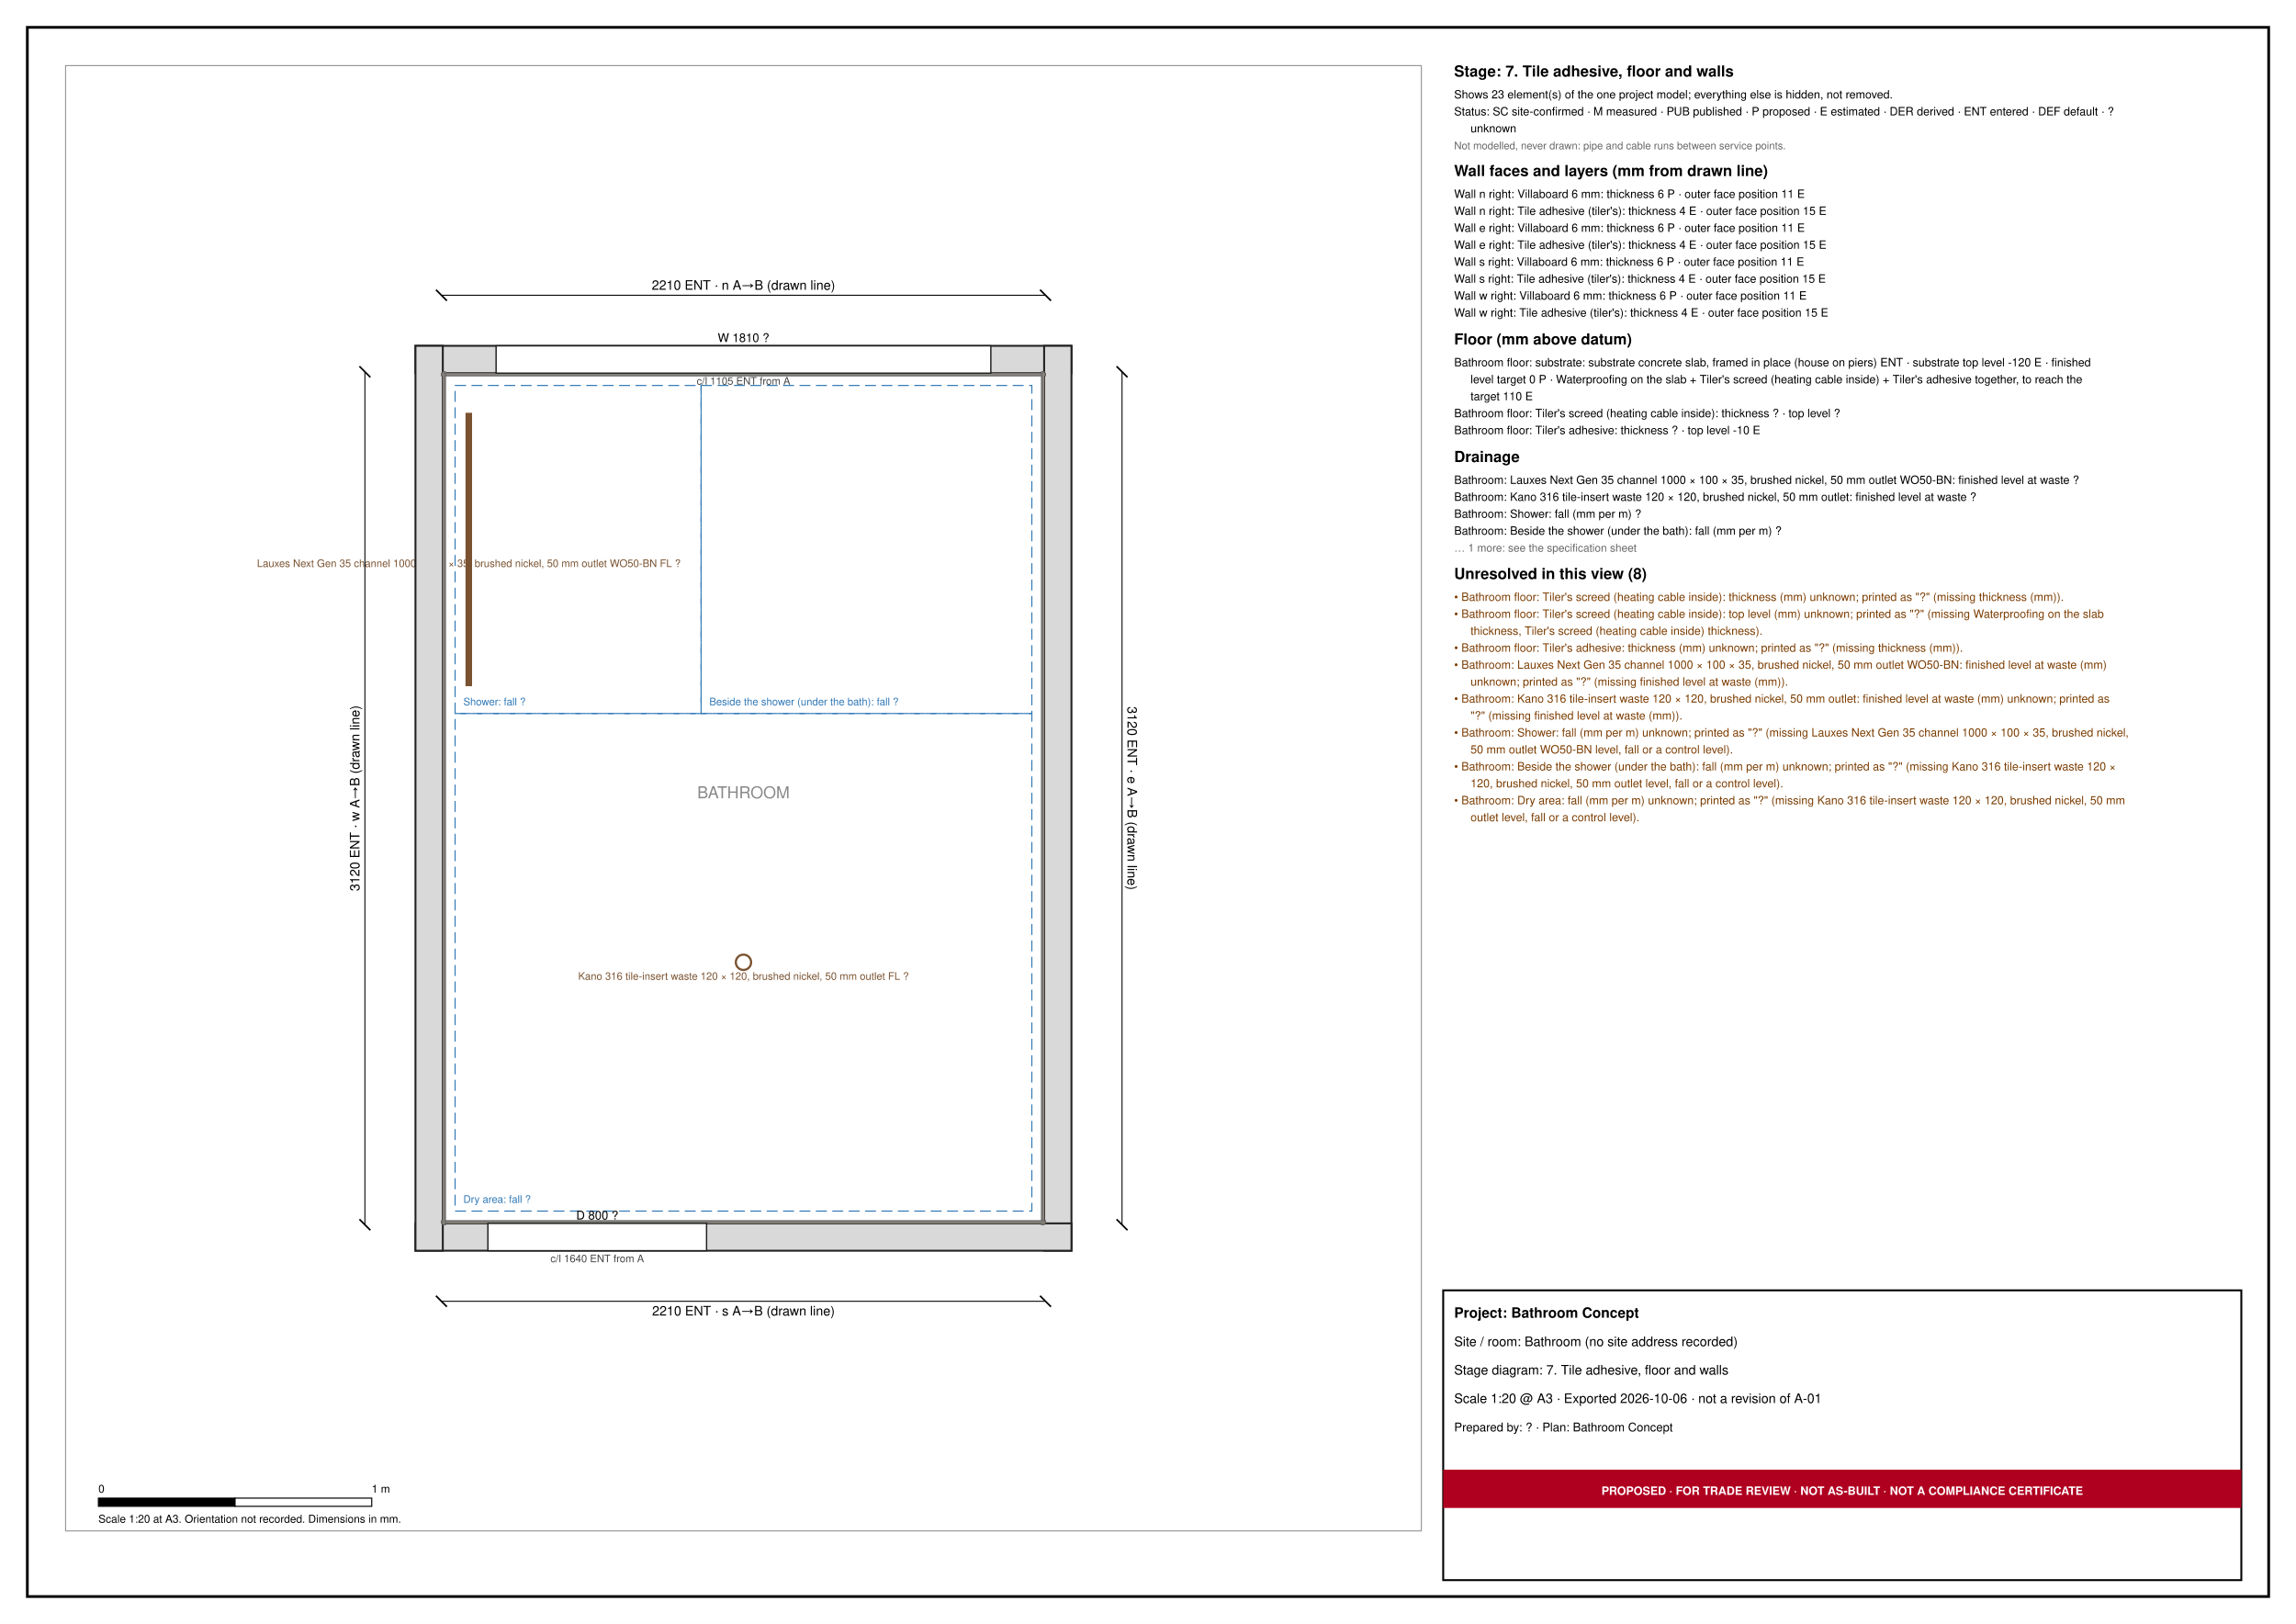
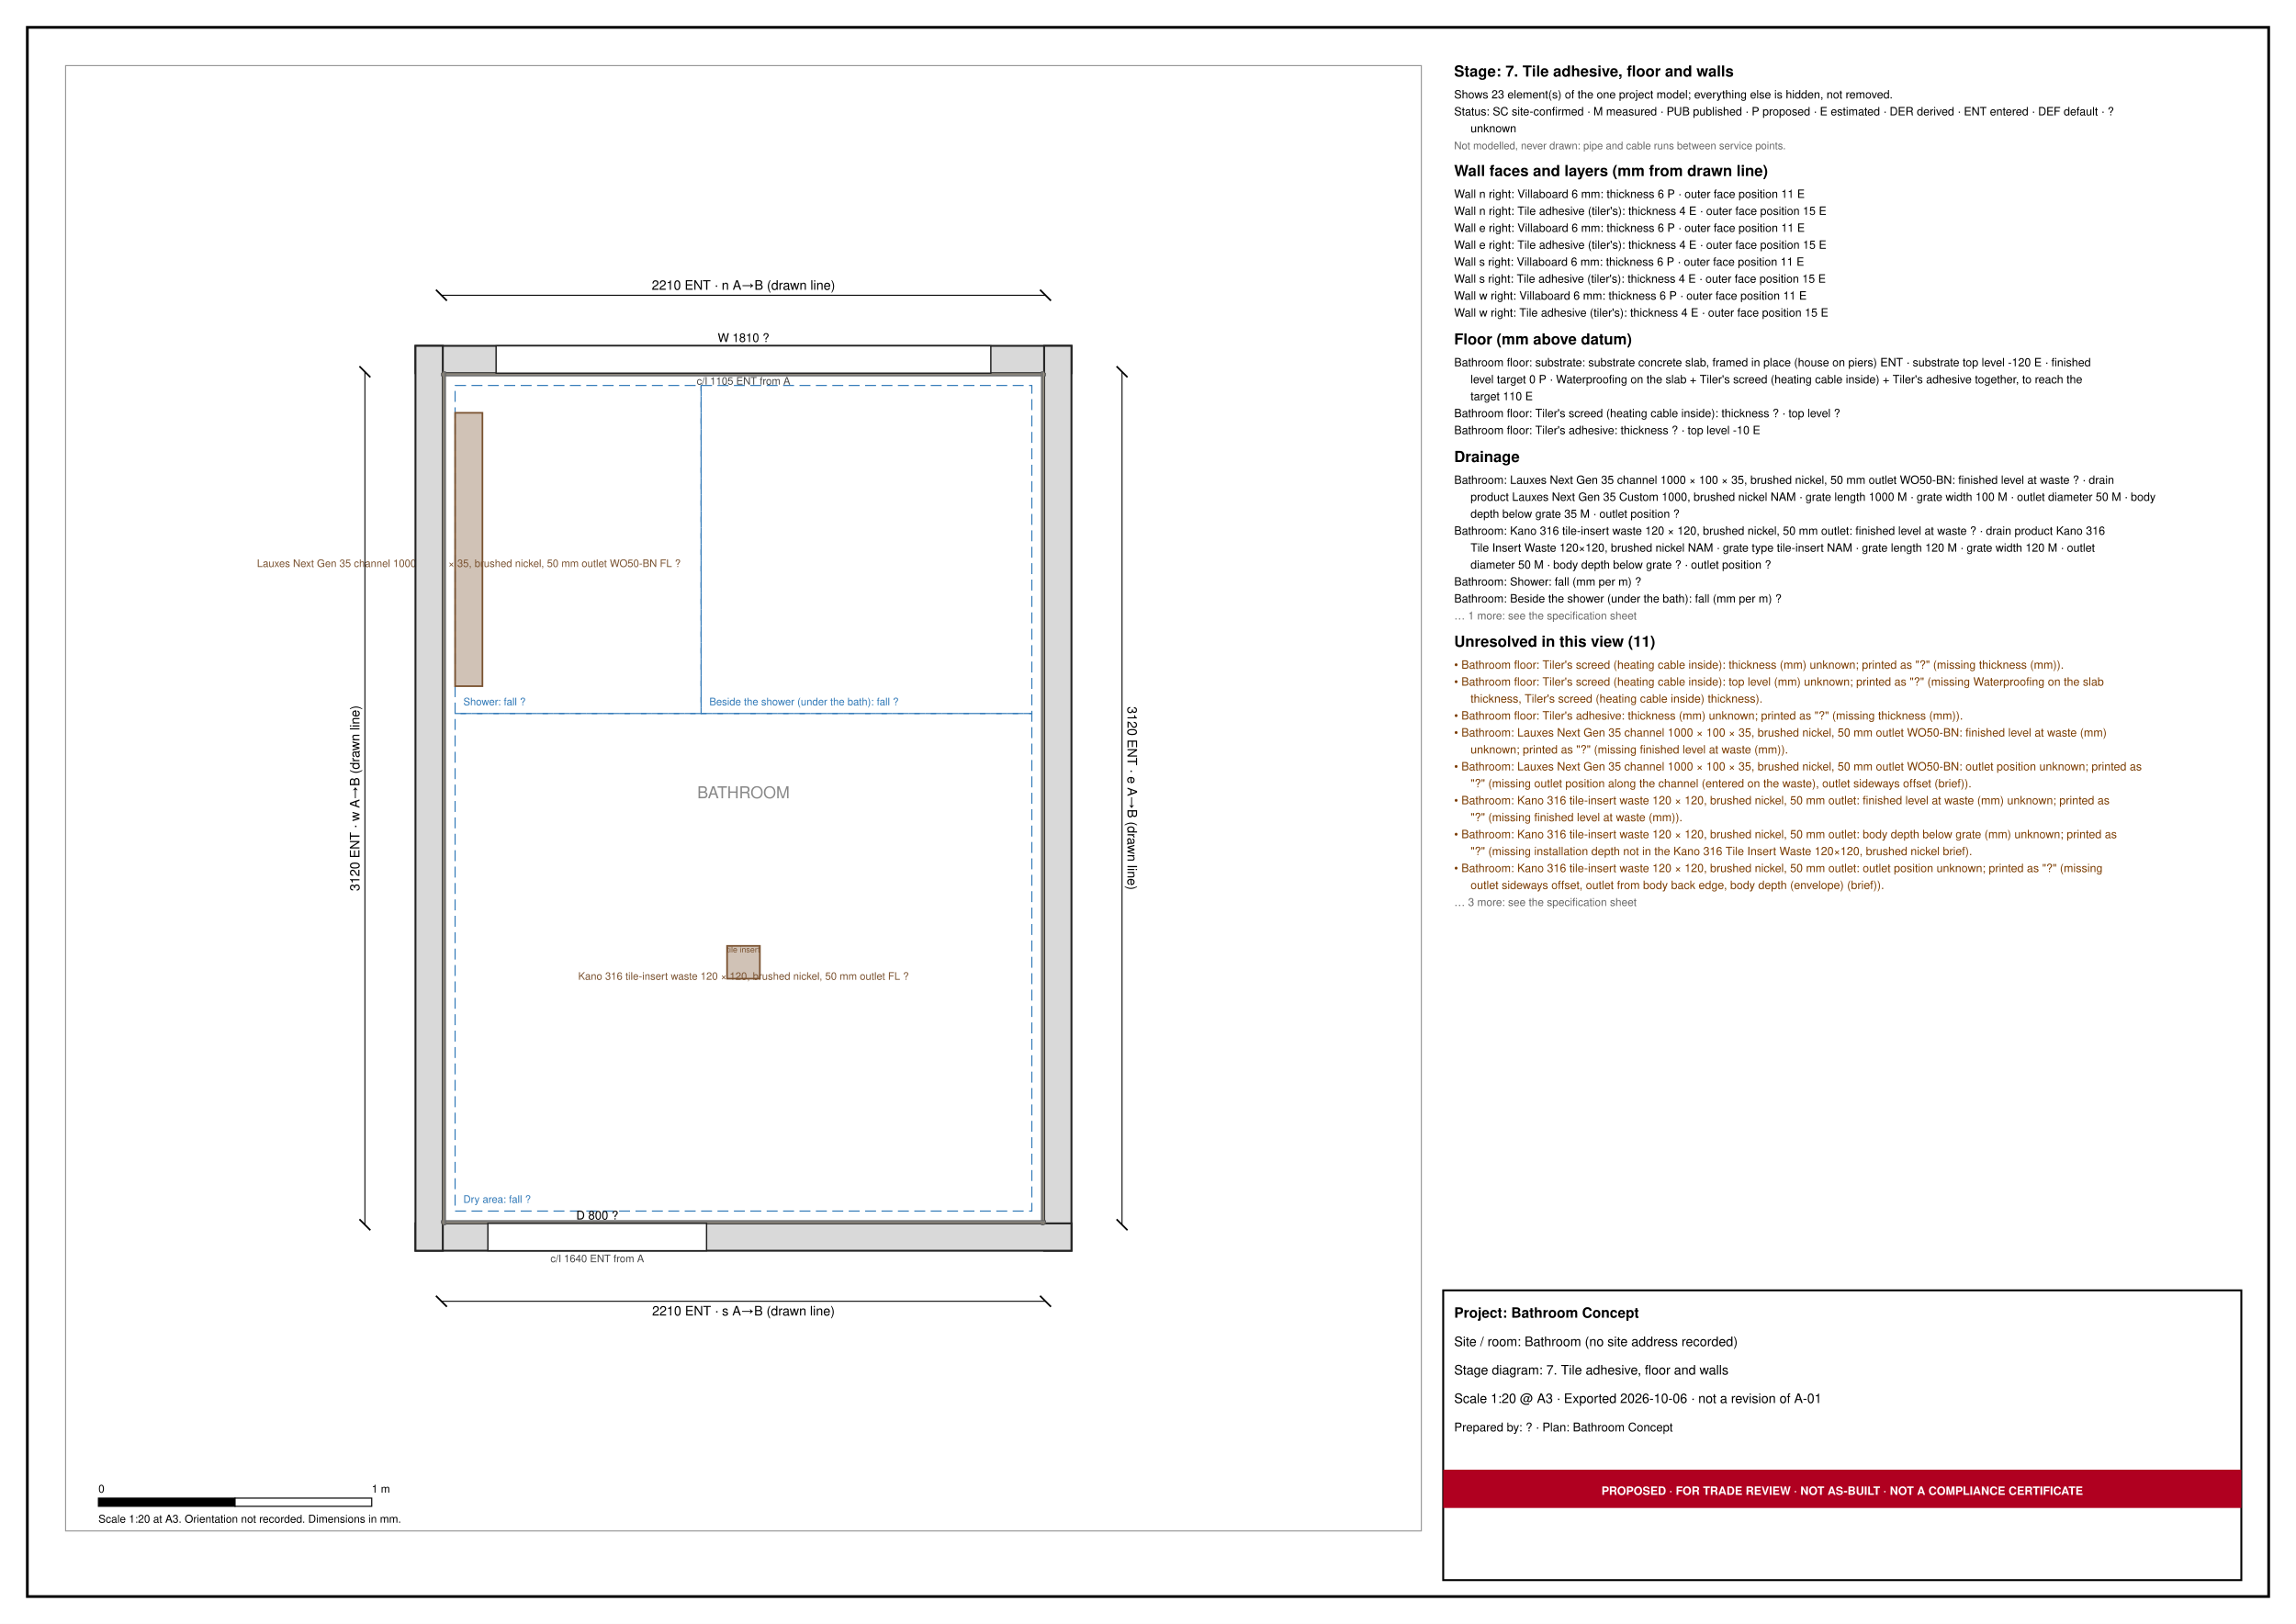
<svg xmlns="http://www.w3.org/2000/svg" width="420mm" height="297mm" viewBox="0 0 420 297" font-family="Helvetica, Arial, sans-serif" data-sheet="stage-view" data-scale="20">
  <rect width="420" height="297" fill="#fff" />
  <rect x="5" y="5" width="410" height="287" fill="none" stroke="#000" stroke-width="0.5" />
  <rect x="12" y="12" width="248" height="268" fill="none" stroke="#999" stroke-width="0.2" />
  <text x="136" y="146" font-size="3" text-anchor="middle" fill="#888" data-element="room:bathroom">BATHROOM</text>
  <rect x="83.25" y="70.5" width="45" height="60" fill="none" stroke="#2f78b7" stroke-width="0.2" stroke-dasharray="2 1" data-element="room:bathroom:plane:shower" />
  <text x="84.75" y="129" font-size="1.9" fill="#2f78b7">Shower: fall ?</text>
  <rect x="128.25" y="70.5" width="60.5" height="60" fill="none" stroke="#2f78b7" stroke-width="0.2" stroke-dasharray="2 1" data-element="room:bathroom:plane:bath_side" />
  <text x="129.75" y="129" font-size="1.9" fill="#2f78b7">Beside the shower (under the bath): fall ?</text>
  <rect x="83.25" y="130.5" width="105.5" height="91" fill="none" stroke="#2f78b7" stroke-width="0.2" stroke-dasharray="2 1" data-element="room:bathroom:plane:dry" />
  <text x="84.75" y="220" font-size="1.9" fill="#2f78b7">Dry area: fall ?</text>
-   <line x1="85.75" y1="75.5" x2="85.75" y2="125.5" stroke="#7a5230" stroke-width="1.2" data-element="room:bathroom:waste:linear_drain" />
+   <polygon points="88.25,75.5 88.25,125.5 83.25,125.5 83.25,75.5" fill="#7a5230" fill-opacity="0.35" stroke="#7a5230" stroke-width="0.3" data-grate="1" data-element="room:bathroom:waste:linear_drain" />
  <text x="85.75" y="103.7" font-size="1.9" text-anchor="middle" fill="#7a5230">Lauxes Next Gen 35 channel 1000 × 100 × 35, brushed nickel, 50 mm outlet WO50-BN FL ?</text>
-   <circle cx="136" cy="176" r="1.4" fill="none" stroke="#7a5230" stroke-width="0.4" data-element="room:bathroom:waste:square_waste" />
+   <polygon points="133,173 139,173 139,179 133,179" fill="#7a5230" fill-opacity="0.35" stroke="#7a5230" stroke-width="0.3" data-grate="1" data-element="room:bathroom:waste:square_waste" />
+   <text x="136" y="174.2" font-size="1.5" text-anchor="middle" fill="#7a5230">tile insert</text>
  <text x="136" y="179.2" font-size="1.9" text-anchor="middle" fill="#7a5230">Kano 316 tile-insert waste 120 × 120, brushed nickel, 50 mm outlet FL ?</text>
  <polygon points="196,68.25 76,68.25 76,63.25 196,63.25" fill="#d9d9d9" stroke="#222" stroke-width="0.35" data-element="wall:wall_n" />
  <polygon points="191,228.75 191,63.25 196,63.25 196,228.75" fill="#d9d9d9" stroke="#222" stroke-width="0.35" data-element="wall:wall_e" />
  <polygon points="76,223.75 196,223.75 196,228.75 76,228.75" fill="#d9d9d9" stroke="#222" stroke-width="0.35" data-element="wall:wall_s" />
  <polygon points="81,63.25 81,228.75 76,228.75 76,63.25" fill="#d9d9d9" stroke="#222" stroke-width="0.35" data-element="wall:wall_w" />
  <polygon points="80.75,68.25 191.25,68.25 191.25,68.55 80.75,68.55" fill="#f3e3c3" stroke="#555" stroke-width="0.15" data-element="wall:wall_n:right:wall_n_board" />
  <polygon points="80.75,68.55 191.25,68.55 191.25,68.75 80.75,68.75" fill="#cfcfcf" stroke="#555" stroke-width="0.15" data-element="wall:wall_n:right:wall_n_adhesive" />
  <polygon points="191,68 191,224 190.7,224 190.7,68" fill="#f3e3c3" stroke="#555" stroke-width="0.15" data-element="wall:wall_e:right:wall_e_board" />
  <polygon points="190.7,68 190.7,224 190.5,224 190.5,68" fill="#cfcfcf" stroke="#555" stroke-width="0.15" data-element="wall:wall_e:right:wall_e_adhesive" />
  <polygon points="191.25,223.75 80.75,223.75 80.75,223.45 191.25,223.45" fill="#f3e3c3" stroke="#555" stroke-width="0.15" data-element="wall:wall_s:right:wall_s_board" />
  <polygon points="191.25,223.45 80.75,223.45 80.75,223.25 191.25,223.25" fill="#cfcfcf" stroke="#555" stroke-width="0.15" data-element="wall:wall_s:right:wall_s_adhesive" />
  <polygon points="81,224 81,68 81.3,68 81.3,224" fill="#f3e3c3" stroke="#555" stroke-width="0.15" data-element="wall:wall_w:right:wall_w_board" />
  <polygon points="81.3,224 81.3,68 81.5,68 81.5,224" fill="#cfcfcf" stroke="#555" stroke-width="0.15" data-element="wall:wall_w:right:wall_w_adhesive" />
  <polygon points="90.75,63.25 181.25,63.25 181.25,68.25 90.75,68.25" fill="#fff" stroke="#222" stroke-width="0.25" data-element="opening:window_n" />
  <text x="136" y="62.55" font-size="2.2" text-anchor="middle">W 1810 ?</text>
  <text x="136" y="70.35" font-size="1.9" text-anchor="middle" fill="#444">c/l 1105 ENT from A</text>
  <polygon points="129.25,228.75 89.25,228.75 89.25,223.75 129.25,223.75" fill="#fff" stroke="#222" stroke-width="0.25" data-element="opening:door_s" />
  <text x="109.25" y="223.05" font-size="2.2" text-anchor="middle">D 800 ?</text>
  <text x="109.25" y="230.85" font-size="1.9" text-anchor="middle" fill="#444">c/l 1640 ENT from A</text>
  <line x1="80.75" y1="54" x2="191.25" y2="54" stroke="#000" stroke-width="0.18" />
  <line x1="79.75" y1="53" x2="81.75" y2="55" stroke="#000" stroke-width="0.3" />
  <line x1="190.25" y1="53" x2="192.25" y2="55" stroke="#000" stroke-width="0.3" />
  <text x="136" y="52.2" font-size="2.4" text-anchor="middle" dominant-baseline="middle" transform="rotate(0 136 52.2)" data-dim="wall_n">2210 ENT · n A→B (drawn line)</text>
  <line x1="205.25" y1="68" x2="205.25" y2="224" stroke="#000" stroke-width="0.18" />
  <line x1="204.25" y1="67" x2="206.25" y2="69" stroke="#000" stroke-width="0.3" />
  <line x1="204.25" y1="223" x2="206.25" y2="225" stroke="#000" stroke-width="0.3" />
  <text x="207.05" y="146" font-size="2.4" text-anchor="middle" dominant-baseline="middle" transform="rotate(90 207.05 146)" data-dim="wall_e">3120 ENT · e A→B (drawn line)</text>
  <line x1="191.25" y1="238" x2="80.75" y2="238" stroke="#000" stroke-width="0.18" />
  <line x1="190.25" y1="237" x2="192.25" y2="239" stroke="#000" stroke-width="0.3" />
  <line x1="79.75" y1="237" x2="81.75" y2="239" stroke="#000" stroke-width="0.3" />
  <text x="136" y="239.8" font-size="2.4" text-anchor="middle" dominant-baseline="middle" transform="rotate(360 136 239.8)" data-dim="wall_s">2210 ENT · s A→B (drawn line)</text>
  <line x1="66.75" y1="224" x2="66.75" y2="68" stroke="#000" stroke-width="0.18" />
  <line x1="65.75" y1="223" x2="67.75" y2="225" stroke="#000" stroke-width="0.3" />
  <line x1="65.75" y1="67" x2="67.75" y2="69" stroke="#000" stroke-width="0.3" />
  <text x="64.95" y="146" font-size="2.4" text-anchor="middle" dominant-baseline="middle" transform="rotate(-90 64.95 146)" data-dim="wall_w">3120 ENT · w A→B (drawn line)</text>
  <rect x="18" y="274" width="25" height="1.5" fill="#000" stroke="#000" stroke-width="0.2" />
  <rect x="43" y="274" width="25" height="1.5" fill="#fff" stroke="#000" stroke-width="0.2" />
  <text x="18" y="273" font-size="2">0</text>
  <text x="68" y="273" font-size="2">1 m</text>
  <text x="18" y="278.5" font-size="2">Scale 1:20 at A3. Orientation not recorded. Dimensions in mm.</text>
  <text x="266" y="14" font-size="2.8" font-weight="bold">Stage: 7. Tile adhesive, floor and walls</text>
  <text x="266" y="18" font-size="2.1">Shows 23 element(s) of the one project model; everything else is hidden, not removed.</text>
  <text x="266" y="21.1" font-size="2.1">Status: SC site-confirmed · M measured · PUB published · P proposed · E estimated · DER derived · ENT entered · DEF default · ?</text>
  <text x="269" y="24.2" font-size="2.1">unknown</text>
  <text x="266" y="27.3" font-size="1.9" fill="#666">Not modelled, never drawn: pipe and cable runs between service points.</text>
  <text x="266" y="32.2" font-size="2.8" font-weight="bold">Wall faces and layers (mm from drawn line)</text>
  <text x="266" y="36.2" font-size="2.1" data-element="wall:wall_n:right:wall_n_board">Wall n right: Villaboard 6 mm: thickness 6 P · outer face position 11 E</text>
  <text x="266" y="39.3" font-size="2.1" data-element="wall:wall_n:right:wall_n_adhesive">Wall n right: Tile adhesive (tiler's): thickness 4 E · outer face position 15 E</text>
  <text x="266" y="42.4" font-size="2.1" data-element="wall:wall_e:right:wall_e_board">Wall e right: Villaboard 6 mm: thickness 6 P · outer face position 11 E</text>
  <text x="266" y="45.5" font-size="2.1" data-element="wall:wall_e:right:wall_e_adhesive">Wall e right: Tile adhesive (tiler's): thickness 4 E · outer face position 15 E</text>
  <text x="266" y="48.6" font-size="2.1" data-element="wall:wall_s:right:wall_s_board">Wall s right: Villaboard 6 mm: thickness 6 P · outer face position 11 E</text>
  <text x="266" y="51.7" font-size="2.1" data-element="wall:wall_s:right:wall_s_adhesive">Wall s right: Tile adhesive (tiler's): thickness 4 E · outer face position 15 E</text>
  <text x="266" y="54.8" font-size="2.1" data-element="wall:wall_w:right:wall_w_board">Wall w right: Villaboard 6 mm: thickness 6 P · outer face position 11 E</text>
  <text x="266" y="57.9" font-size="2.1" data-element="wall:wall_w:right:wall_w_adhesive">Wall w right: Tile adhesive (tiler's): thickness 4 E · outer face position 15 E</text>
  <text x="266" y="63" font-size="2.8" font-weight="bold">Floor (mm above datum)</text>
  <text x="266" y="67" font-size="2.1" data-element="room:bathroom:substrate">Bathroom floor: substrate: substrate concrete slab, framed in place (house on piers) ENT · substrate top level -120 E · finished</text>
  <text x="269" y="70.1" font-size="2.1" data-element="room:bathroom:substrate">level target 0 P · Waterproofing on the slab + Tiler's screed (heating cable inside) + Tiler's adhesive together, to reach the</text>
  <text x="269" y="73.2" font-size="2.1" data-element="room:bathroom:substrate">target 110 E</text>
  <text x="266" y="76.3" font-size="2.1" data-element="room:bathroom:floor:floor_screed">Bathroom floor: Tiler's screed (heating cable inside): thickness ? · top level ?</text>
  <text x="266" y="79.4" font-size="2.1" data-element="room:bathroom:floor:floor_adhesive">Bathroom floor: Tiler's adhesive: thickness ? · top level -10 E</text>
  <text x="266" y="84.5" font-size="2.8" font-weight="bold">Drainage</text>
-   <text x="266" y="88.5" font-size="2.1" data-element="room:bathroom:waste:linear_drain">Bathroom: Lauxes Next Gen 35 channel 1000 × 100 × 35, brushed nickel, 50 mm outlet WO50-BN: finished level at waste ?</text>
-   <text x="266" y="91.6" font-size="2.1" data-element="room:bathroom:waste:square_waste">Bathroom: Kano 316 tile-insert waste 120 × 120, brushed nickel, 50 mm outlet: finished level at waste ?</text>
-   <text x="266" y="94.7" font-size="2.1" data-element="room:bathroom:plane:shower">Bathroom: Shower: fall (mm per m) ?</text>
-   <text x="266" y="97.8" font-size="2.1" data-element="room:bathroom:plane:bath_side">Bathroom: Beside the shower (under the bath): fall (mm per m) ?</text>
-   <text x="266" y="100.9" font-size="2" fill="#666">… 1 more: see the specification sheet</text>
-   <text x="266" y="105.9" font-size="2.8" font-weight="bold">Unresolved in this view (8)</text>
-   <text x="266" y="109.9" font-size="2.1" fill="#7a3b00">• Bathroom floor: Tiler's screed (heating cable inside): thickness (mm) unknown; printed as "?" (missing thickness (mm)).</text>
-   <text x="266" y="113" font-size="2.1" fill="#7a3b00">• Bathroom floor: Tiler's screed (heating cable inside): top level (mm) unknown; printed as "?" (missing Waterproofing on the slab</text>
-   <text x="269" y="116.1" font-size="2.1" fill="#7a3b00">thickness, Tiler's screed (heating cable inside) thickness).</text>
-   <text x="266" y="119.2" font-size="2.1" fill="#7a3b00">• Bathroom floor: Tiler's adhesive: thickness (mm) unknown; printed as "?" (missing thickness (mm)).</text>
-   <text x="266" y="122.3" font-size="2.1" fill="#7a3b00">• Bathroom: Lauxes Next Gen 35 channel 1000 × 100 × 35, brushed nickel, 50 mm outlet WO50-BN: finished level at waste (mm)</text>
-   <text x="269" y="125.4" font-size="2.1" fill="#7a3b00">unknown; printed as "?" (missing finished level at waste (mm)).</text>
-   <text x="266" y="128.5" font-size="2.1" fill="#7a3b00">• Bathroom: Kano 316 tile-insert waste 120 × 120, brushed nickel, 50 mm outlet: finished level at waste (mm) unknown; printed as</text>
-   <text x="269" y="131.6" font-size="2.1" fill="#7a3b00">"?" (missing finished level at waste (mm)).</text>
-   <text x="266" y="134.7" font-size="2.1" fill="#7a3b00">• Bathroom: Shower: fall (mm per m) unknown; printed as "?" (missing Lauxes Next Gen 35 channel 1000 × 100 × 35, brushed nickel,</text>
-   <text x="269" y="137.8" font-size="2.1" fill="#7a3b00">50 mm outlet WO50-BN level, fall or a control level).</text>
-   <text x="266" y="140.9" font-size="2.1" fill="#7a3b00">• Bathroom: Beside the shower (under the bath): fall (mm per m) unknown; printed as "?" (missing Kano 316 tile-insert waste 120 ×</text>
-   <text x="269" y="144" font-size="2.1" fill="#7a3b00">120, brushed nickel, 50 mm outlet level, fall or a control level).</text>
-   <text x="266" y="147.1" font-size="2.1" fill="#7a3b00">• Bathroom: Dry area: fall (mm per m) unknown; printed as "?" (missing Kano 316 tile-insert waste 120 × 120, brushed nickel, 50 mm</text>
-   <text x="269" y="150.2" font-size="2.1" fill="#7a3b00">outlet level, fall or a control level).</text>
+   <text x="266" y="88.5" font-size="2.1" data-element="room:bathroom:waste:linear_drain">Bathroom: Lauxes Next Gen 35 channel 1000 × 100 × 35, brushed nickel, 50 mm outlet WO50-BN: finished level at waste ? · drain</text>
+   <text x="269" y="91.6" font-size="2.1" data-element="room:bathroom:waste:linear_drain">product Lauxes Next Gen 35 Custom 1000, brushed nickel NAM · grate length 1000 M · grate width 100 M · outlet diameter 50 M · body</text>
+   <text x="269" y="94.7" font-size="2.1" data-element="room:bathroom:waste:linear_drain">depth below grate 35 M · outlet position ?</text>
+   <text x="266" y="97.8" font-size="2.1" data-element="room:bathroom:waste:square_waste">Bathroom: Kano 316 tile-insert waste 120 × 120, brushed nickel, 50 mm outlet: finished level at waste ? · drain product Kano 316</text>
+   <text x="269" y="100.9" font-size="2.1" data-element="room:bathroom:waste:square_waste">Tile Insert Waste 120×120, brushed nickel NAM · grate type tile-insert NAM · grate length 120 M · grate width 120 M · outlet</text>
+   <text x="269" y="104" font-size="2.1" data-element="room:bathroom:waste:square_waste">diameter 50 M · body depth below grate ? · outlet position ?</text>
+   <text x="266" y="107.1" font-size="2.1" data-element="room:bathroom:plane:shower">Bathroom: Shower: fall (mm per m) ?</text>
+   <text x="266" y="110.2" font-size="2.1" data-element="room:bathroom:plane:bath_side">Bathroom: Beside the shower (under the bath): fall (mm per m) ?</text>
+   <text x="266" y="113.3" font-size="2" fill="#666">… 1 more: see the specification sheet</text>
+   <text x="266" y="118.3" font-size="2.8" font-weight="bold">Unresolved in this view (11)</text>
+   <text x="266" y="122.3" font-size="2.1" fill="#7a3b00">• Bathroom floor: Tiler's screed (heating cable inside): thickness (mm) unknown; printed as "?" (missing thickness (mm)).</text>
+   <text x="266" y="125.4" font-size="2.1" fill="#7a3b00">• Bathroom floor: Tiler's screed (heating cable inside): top level (mm) unknown; printed as "?" (missing Waterproofing on the slab</text>
+   <text x="269" y="128.5" font-size="2.1" fill="#7a3b00">thickness, Tiler's screed (heating cable inside) thickness).</text>
+   <text x="266" y="131.6" font-size="2.1" fill="#7a3b00">• Bathroom floor: Tiler's adhesive: thickness (mm) unknown; printed as "?" (missing thickness (mm)).</text>
+   <text x="266" y="134.7" font-size="2.1" fill="#7a3b00">• Bathroom: Lauxes Next Gen 35 channel 1000 × 100 × 35, brushed nickel, 50 mm outlet WO50-BN: finished level at waste (mm)</text>
+   <text x="269" y="137.8" font-size="2.1" fill="#7a3b00">unknown; printed as "?" (missing finished level at waste (mm)).</text>
+   <text x="266" y="140.9" font-size="2.1" fill="#7a3b00">• Bathroom: Lauxes Next Gen 35 channel 1000 × 100 × 35, brushed nickel, 50 mm outlet WO50-BN: outlet position unknown; printed as</text>
+   <text x="269" y="144" font-size="2.1" fill="#7a3b00">"?" (missing outlet position along the channel (entered on the waste), outlet sideways offset (brief)).</text>
+   <text x="266" y="147.1" font-size="2.1" fill="#7a3b00">• Bathroom: Kano 316 tile-insert waste 120 × 120, brushed nickel, 50 mm outlet: finished level at waste (mm) unknown; printed as</text>
+   <text x="269" y="150.2" font-size="2.1" fill="#7a3b00">"?" (missing finished level at waste (mm)).</text>
+   <text x="266" y="153.3" font-size="2.1" fill="#7a3b00">• Bathroom: Kano 316 tile-insert waste 120 × 120, brushed nickel, 50 mm outlet: body depth below grate (mm) unknown; printed as</text>
+   <text x="269" y="156.4" font-size="2.1" fill="#7a3b00">"?" (missing installation depth not in the Kano 316 Tile Insert Waste 120×120, brushed nickel brief).</text>
+   <text x="266" y="159.5" font-size="2.1" fill="#7a3b00">• Bathroom: Kano 316 tile-insert waste 120 × 120, brushed nickel, 50 mm outlet: outlet position unknown; printed as "?" (missing</text>
+   <text x="269" y="162.6" font-size="2.1" fill="#7a3b00">outlet sideways offset, outlet from body back edge, body depth (envelope) (brief)).</text>
+   <text x="266" y="165.7" font-size="2" fill="#666">… 3 more: see the specification sheet</text>
  <rect x="264" y="236" width="146" height="53" fill="none" stroke="#000" stroke-width="0.35" />
  <text x="266" y="241" font-size="2.6" font-weight="bold">Project: Bathroom Concept</text>
  <text x="266" y="246.2" font-size="2.4">Site / room: Bathroom (no site address recorded)</text>
  <text x="266" y="251.4" font-size="2.4">Stage diagram: 7. Tile adhesive, floor and walls</text>
  <text x="266" y="256.6" font-size="2.4">Scale 1:20 @ A3 · Exported 2026-10-06 · not a revision of A-01</text>
  <text x="266" y="261.8" font-size="2.2">Prepared by: ? · Plan: Bathroom Concept</text>
  <text x="266" y="267" font-size="2.1" />
  <rect x="264" y="268.8" width="146" height="7" fill="#b00020" />
  <text x="337" y="273.4" font-size="2.1" text-anchor="middle" fill="#fff" font-weight="bold">PROPOSED · FOR TRADE REVIEW · NOT AS-BUILT · NOT A COMPLIANCE CERTIFICATE</text>
</svg>
